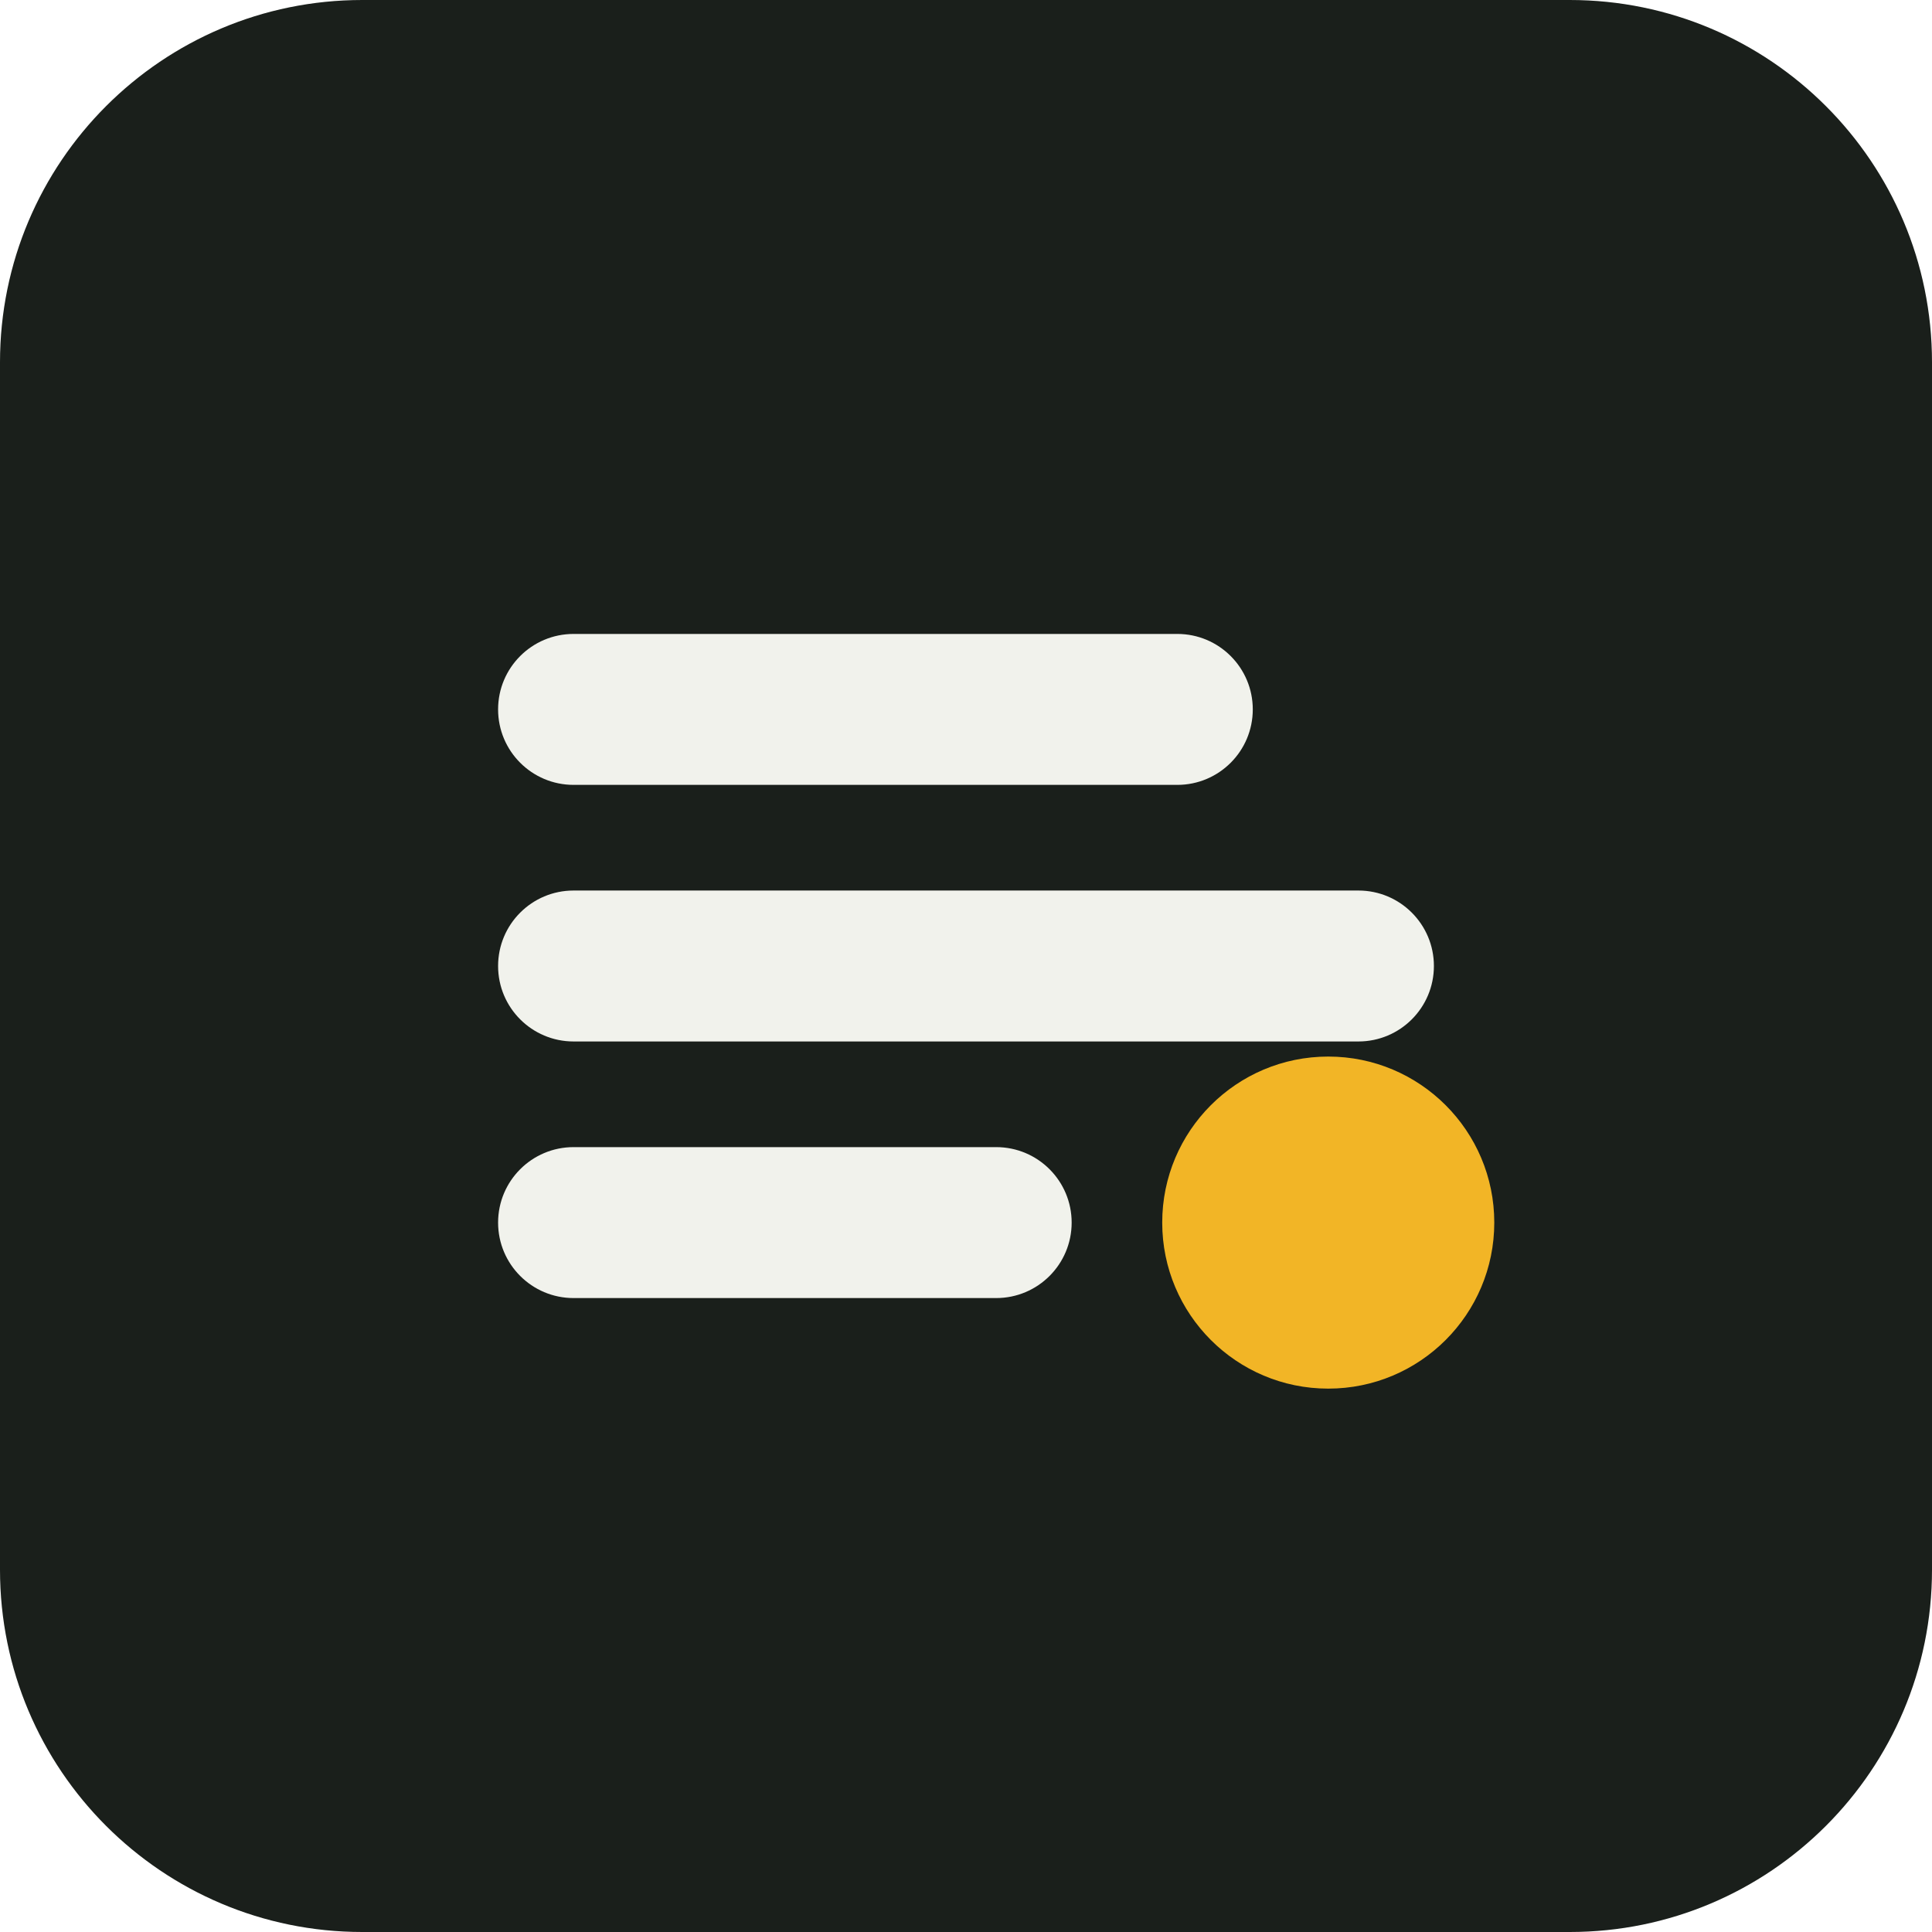
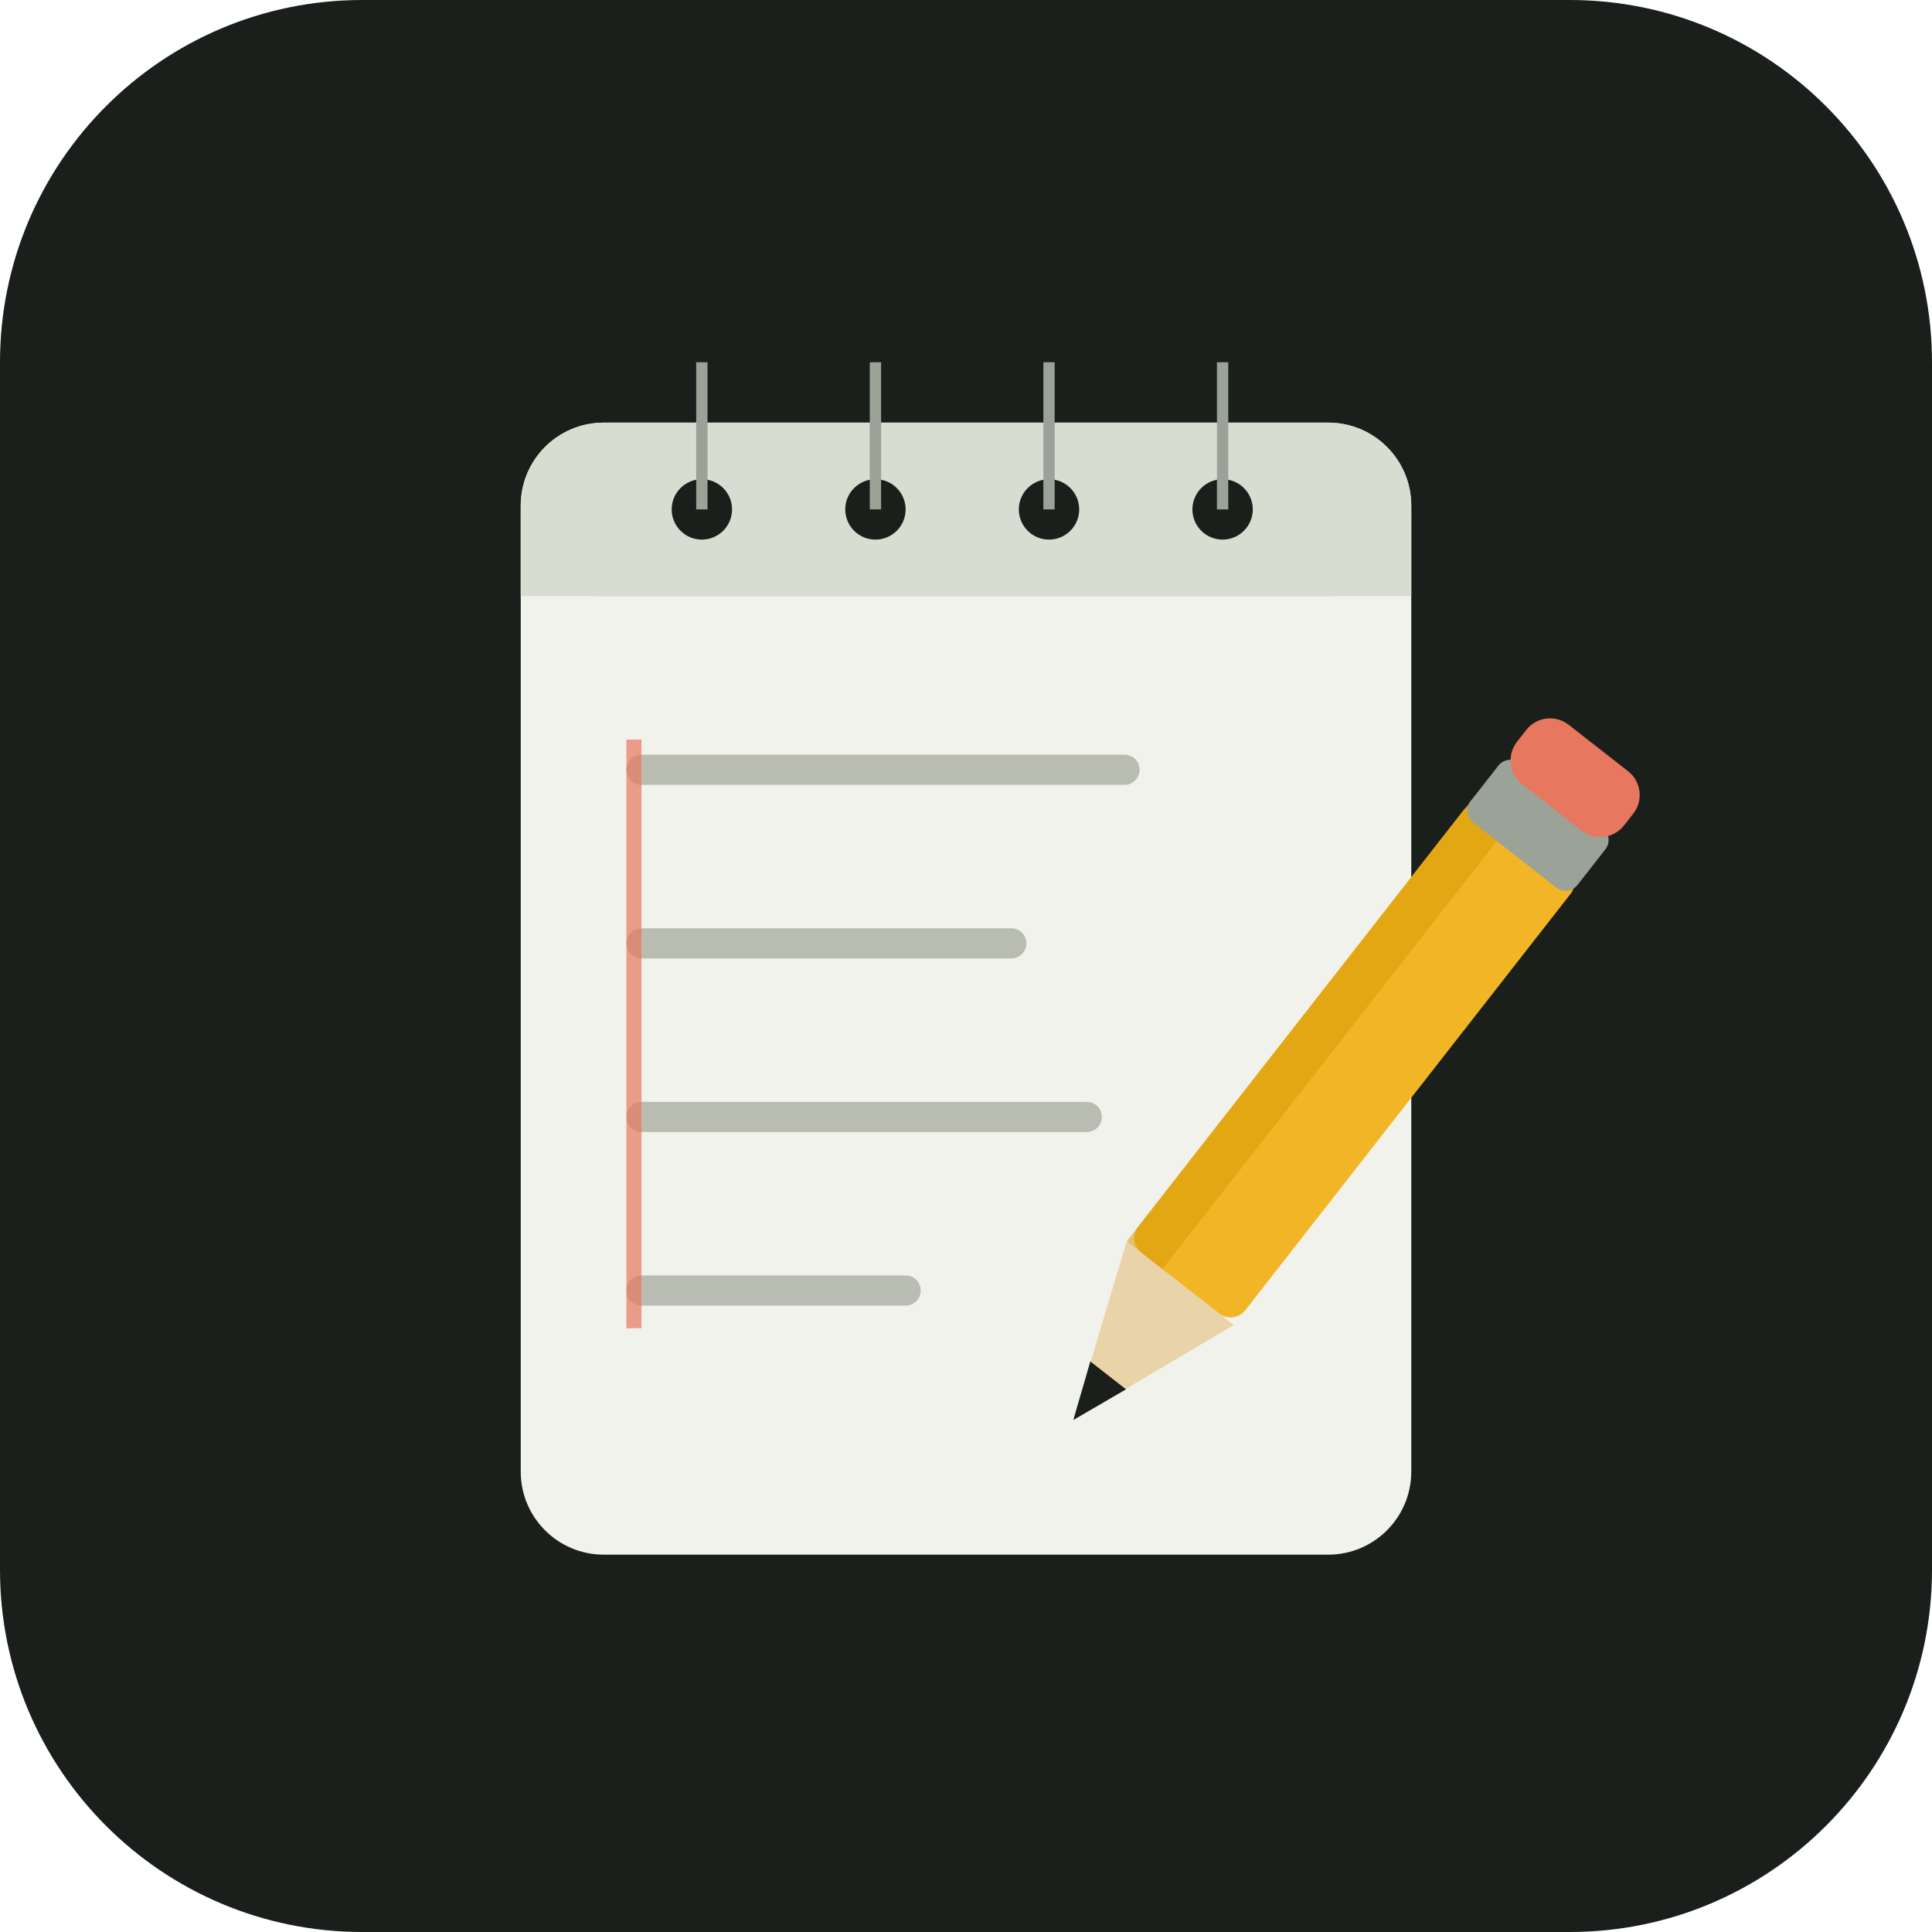
<svg xmlns="http://www.w3.org/2000/svg" width="512" height="512" viewBox="0 0 512 512">
  <rect width="512" height="512" rx="96" fill="#1A1F1B" />
  <g transform="translate(256 256) scale(1) translate(-256 -256)">
-     <rect x="132" y="168" width="200" height="40" rx="20" fill="#F1F2EC" />
-     <rect x="132" y="236" width="248" height="40" rx="20" fill="#F1F2EC" />
-     <rect x="132" y="304" width="152" height="40" rx="20" fill="#F1F2EC" />
-     <circle cx="352" cy="324" r="44" fill="#F2B526" />
+     <rect x="138" y="112" width="236" height="300" rx="22" fill="#F1F2EC" />
+     <rect x="138" y="112" width="236" height="46" rx="22" fill="#D9DCD0" />
+     <rect x="138" y="136" width="236" height="22" fill="#D9DCD0" />
+     <g fill="#1A1F1B">
+       <circle cx="186" cy="135" r="8" />
+       <circle cx="232" cy="135" r="8" />
+       <circle cx="278" cy="135" r="8" />
+       <circle cx="324" cy="135" r="8" />
+     </g>
+     <g stroke="#9BA298" stroke-width="3" fill="none">
+       <path d="M186 135 V96" />
+       <path d="M232 135 V96" />
+       <path d="M278 135 V96" />
+       <path d="M324 135 V96" />
+     </g>
+     <g stroke="#B9BDB1" stroke-width="8" stroke-linecap="round">
+       <path d="M170 204 H298" />
+       <path d="M170 250 H268" />
+       <path d="M170 296 H288" />
+       <path d="M170 342 H240" />
+     </g>
+     <path d="M168 196 V352" stroke="#E8775F" stroke-width="4" opacity=".7" />
+     <g transform="rotate(38 330 318)">
+       <rect x="312" y="196" width="36" height="150" rx="5" fill="#F2B526" />
+       <rect x="312" y="196" width="12" height="150" fill="#D99A06" opacity=".55" />
+       <rect x="312" y="182" width="36" height="20" rx="4" fill="#9BA298" />
+       <rect x="312" y="166" width="36" height="20" rx="8" fill="#E8775F" />
+       <path d="M312 346 L330 392 L348 346 Z" fill="#E9D3A8" />
+       <path d="M324 377 L330 392 L336 377 Z" fill="#1A1F1B" />
+     </g>
  </g>
</svg>
